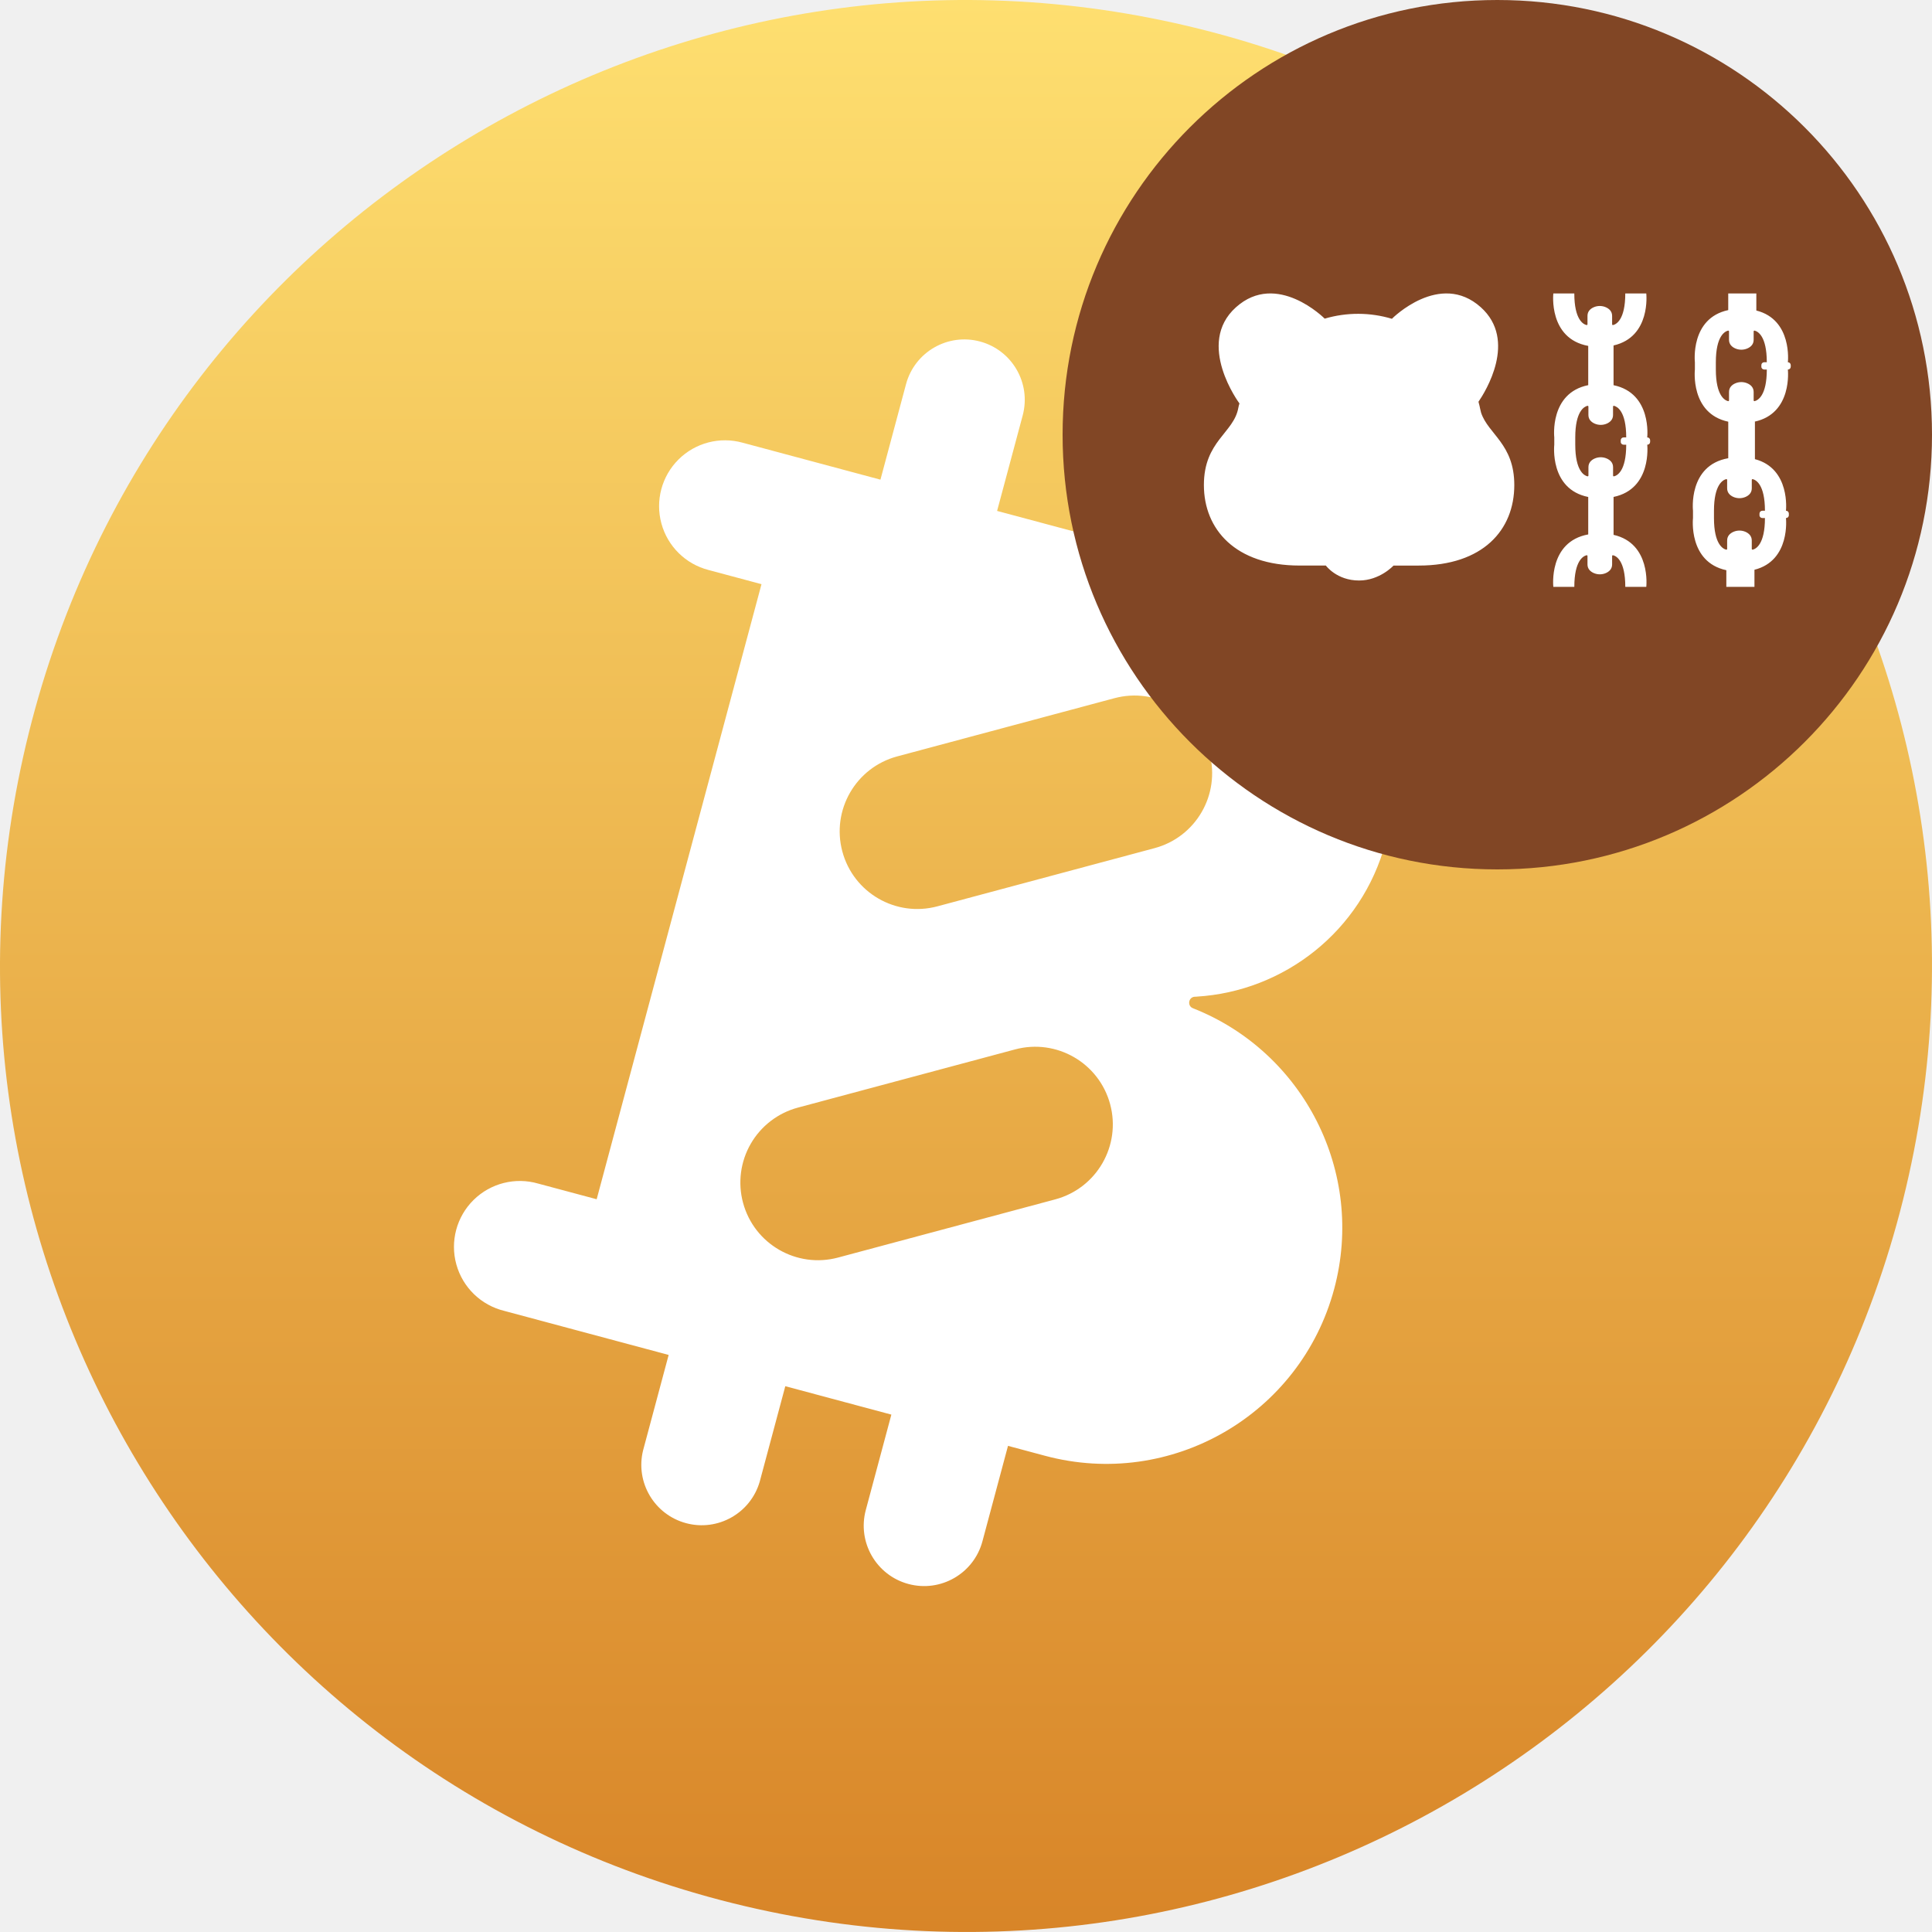
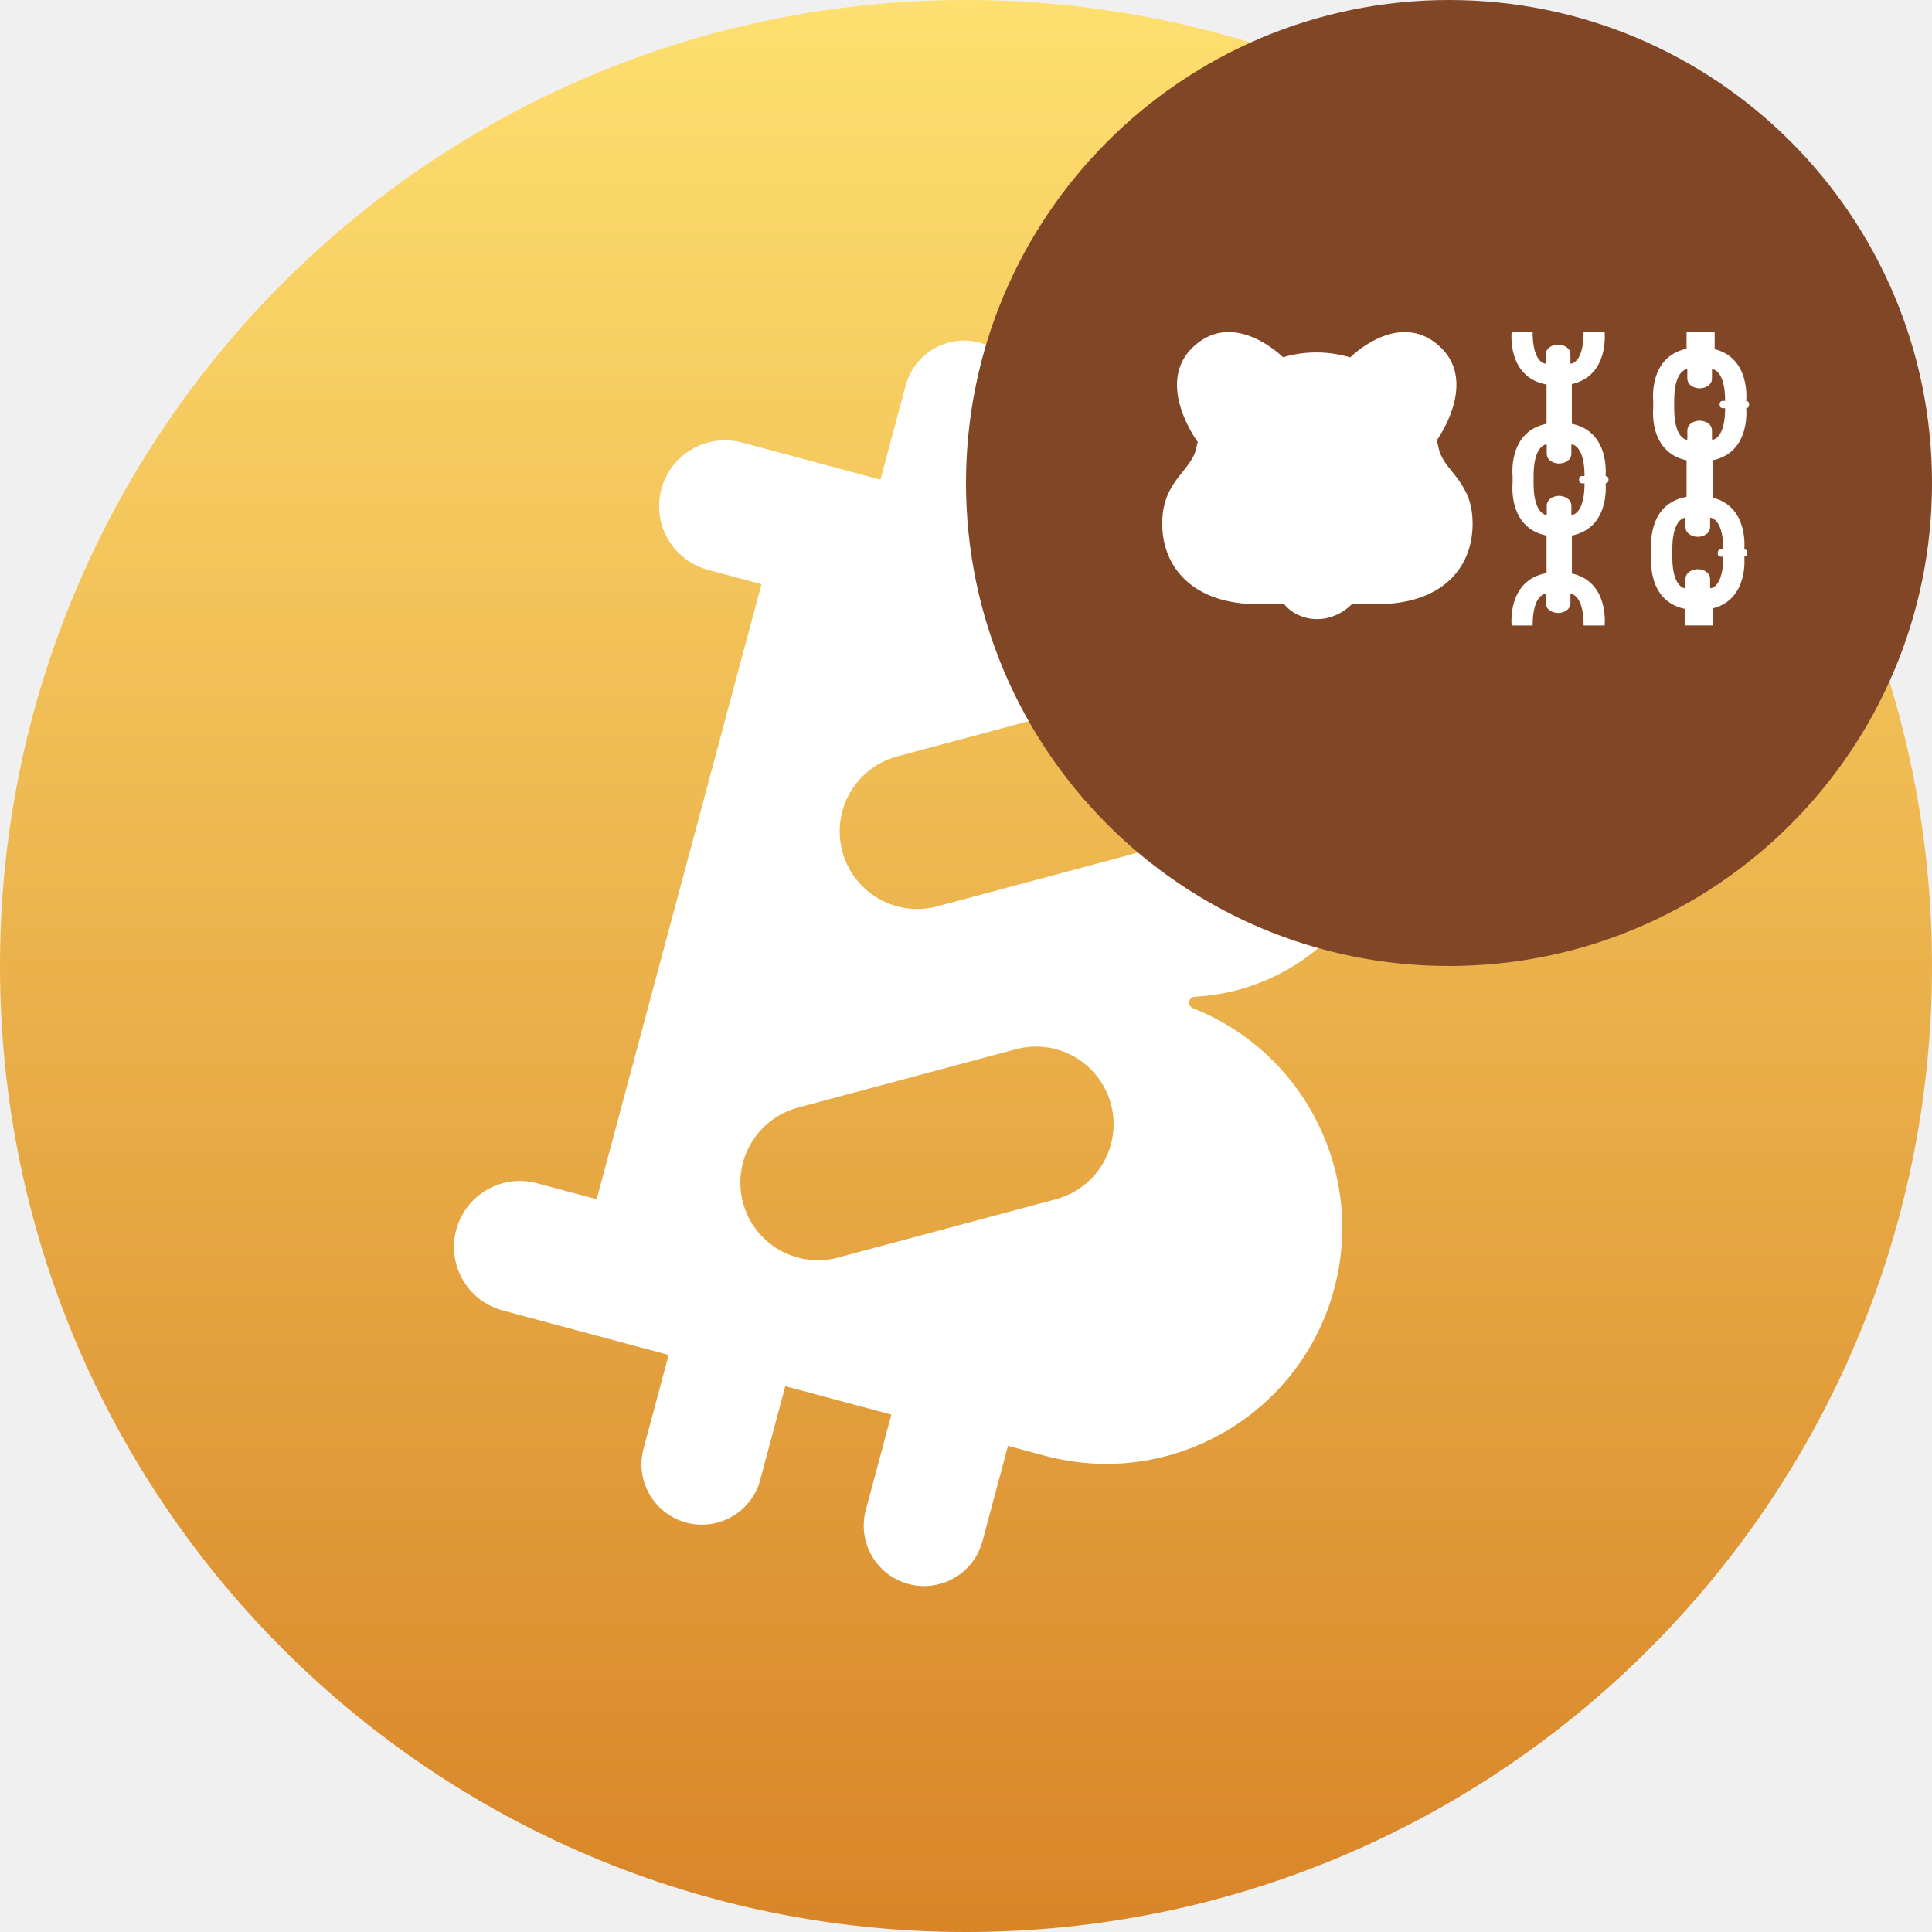
- <svg xmlns="http://www.w3.org/2000/svg" viewBox="0 0 128 128">
-   <path fill="url(#_solvbtc-bera)" d="M126.084 79.481c-8.549 34.286-43.278 55.152-77.572 46.602-34.28-8.548-55.148-43.276-46.595-77.56C10.462 14.235 45.192-6.633 79.475 1.915c34.292 8.548 55.158 43.28 46.609 77.566" />
-   <path fill="#fff" fill-rule="evenodd" d="M74.781 29.41a4 4 0 1 1 7.73 2.07l-1.696 6.323 1.051.282c7.567 2.027 12.057 9.805 10.03 17.372l-.094.35c-1.58 5.9-6.75 9.88-12.53 10.223v.005h-.093l-.007.001-.028.001c-.42.035-.5.64-.08.771v.002c7.282 2.884 11.405 10.834 9.33 18.582-2.237 8.343-10.812 13.294-19.155 11.058l-2.456-.658-1.694 6.323a4 4 0 0 1-4.9 2.829 4 4 0 0 1-2.828-4.9l1.694-6.322-7.027-1.883-1.694 6.322a4.001 4.001 0 0 1-7.728-2.07l1.694-6.323-7.029-1.883-3.863-1.036a4.365 4.365 0 1 1 2.26-8.43l3.863 1.034 10.92-40.75-3.51-.94a4.365 4.365 0 1 1 2.26-8.432l3.511.941 5.62 1.507 1.694-6.324a4 4 0 1 1 7.73 2.07L66.06 33.85l7.027 1.882zM55.807 56.411a5.143 5.143 0 0 1 3.637-6.298l14.39-3.856a5.142 5.142 0 1 1 2.661 9.934l-14.39 3.856a5.14 5.14 0 0 1-6.298-3.636m-6.58 23.27a5.14 5.14 0 0 1 3.636-6.299l14.39-3.856a5.142 5.142 0 1 1 2.662 9.935l-14.39 3.855a5.14 5.14 0 0 1-6.298-3.636" />
-   <path fill="#814625" d="M99.2 57.6c15.905 0 28.8-12.895 28.8-28.8S115.105 0 99.2 0 70.4 12.895 70.4 28.8s12.895 28.8 28.8 28.8" />
-   <path fill="#fff" d="M98.126 27.342a3 3 0 0 1-.07-.293l-.028-.137a7 7 0 0 0-.075-.294c.448-.654 2.596-4.07.154-6.262-2.712-2.433-5.88.755-5.88.755l.008.015a7.8 7.8 0 0 0-4.47-.015c-.017-.018-3.175-3.18-5.878-.755s.215 6.352.23 6.373a2 2 0 0 0-.073.282c-.292 1.68-2.283 2.199-2.283 5.125s2.082 5.333 6.336 5.333h1.744c.008.01.727.992 2.202.991 1.37 0 2.274-.982 2.282-.99h1.665c4.254 0 6.336-2.35 6.336-5.334 0-2.725-1.726-3.362-2.2-4.794M118.451 24s.315-2.821-2.089-3.427v-1.131H114.5v1.103c-2.536.54-2.209 3.455-2.209 3.455v.484s-.327 2.914 2.21 3.454v2.42c-2.674.47-2.336 3.48-2.336 3.48v.484s-.326 2.914 2.209 3.456v1.102h1.863v-1.132c2.404-.605 2.087-3.426 2.087-3.426a.187.187 0 0 0 .191-.183v-.117a.187.187 0 0 0-.191-.184s.314-2.796-2.056-3.418v-2.483h-.029c2.539-.539 2.211-3.453 2.211-3.453a.19.19 0 0 0 .175-.113.2.2 0 0 0 .016-.072v-.116a.2.2 0 0 0-.058-.131.2.2 0 0 0-.132-.052m-1.519 9.838h-.17a.2.2 0 0 0-.134.052.2.2 0 0 0-.057.132v.117c0 .102.086.183.191.183h.17c0 1.75-.604 2.044-.807 2.094-.033.007-.066-.017-.066-.049v-.558c0-.307-.204-.477-.407-.57a1 1 0 0 0-.817 0c-.203.093-.407.261-.407.57v.558l-.005.022-.015.018-.021.01-.023-.001c-.202-.049-.809-.34-.809-2.094v-.484c0-1.749.604-2.043.807-2.093.033-.008.066.015.066.049v.558c0 .307.205.476.407.568.259.115.558.115.817 0 .205-.092.408-.26.408-.568v-.558q0-.012.006-.023l.014-.017a.05.05 0 0 1 .044-.009c.202.049.808.34.808 2.093m-.046-9.354h.17c0 1.752-.605 2.044-.808 2.092l-.023.001-.02-.01a.04.04 0 0 1-.015-.017.04.04 0 0 1-.006-.022v-.558c0-.308-.204-.478-.409-.569a1 1 0 0 0-.816 0c-.203.091-.407.26-.407.569v.558c0 .033-.032.056-.066.048-.202-.05-.807-.344-.807-2.094V24c0-1.754.607-2.046.808-2.094a.05.05 0 0 1 .044.008l.015.018.005.022v.558c0 .308.205.478.41.57a1 1 0 0 0 .815 0c.205-.092.408-.261.408-.57v-.558q0-.012.006-.022a.04.04 0 0 1 .015-.018l.02-.009h.023c.205.05.807.345.807 2.095h-.169a.19.19 0 0 0-.175.111.2.2 0 0 0-.016.072v.116c0 .103.086.183.191.183m-7.753 4.498s.329-2.931-2.231-3.46v-2.633c2.492-.563 2.168-3.445 2.168-3.445h-1.391c0 1.753-.606 2.045-.808 2.094a.05.05 0 0 1-.044-.01l-.015-.017-.005-.023v-.557c0-.309-.205-.477-.41-.57a1 1 0 0 0-.815 0c-.205.093-.407.261-.407.57v.557c0 .033-.033.057-.067.048-.202-.048-.806-.343-.806-2.092h-1.39s-.335 2.991 2.312 3.475v2.6c-2.58.52-2.249 3.463-2.249 3.463v.484s-.331 2.944 2.249 3.462v2.481c-2.647.483-2.312 3.474-2.312 3.474h1.391c0-1.754.606-2.045.808-2.094a.05.05 0 0 1 .064.05v.557c0 .308.205.477.41.57a1 1 0 0 0 .815 0c.204-.093.407-.262.407-.57v-.557c0-.033.033-.058.067-.049.202.049.806.343.806 2.093h1.391s.324-2.883-2.168-3.446v-2.512c2.56-.528 2.231-3.459 2.231-3.459a.19.19 0 0 0 .175-.113.2.2 0 0 0 .016-.071v-.117a.186.186 0 0 0-.192-.183m-1.562.484h.17c0 1.754-.605 2.046-.807 2.094h-.023a.05.05 0 0 1-.036-.028l-.005-.022v-.557c0-.308-.205-.477-.41-.57a1 1 0 0 0-.815 0c-.205.093-.407.262-.407.57v.557c0 .034-.034.058-.067.049-.202-.049-.806-.343-.806-2.093v-.484c0-1.753.605-2.045.807-2.094h.024l.021.01.014.017a.04.04 0 0 1 .005.023v.557c0 .308.205.477.41.57a1 1 0 0 0 .815 0c.204-.093.407-.262.407-.57v-.557c0-.033.034-.058.067-.05.202.051.806.346.806 2.094h-.17a.187.187 0 0 0-.192.183v.118c0 .101.086.183.192.183" />
+ <svg xmlns="http://www.w3.org/2000/svg" fill="none" viewBox="0 0 128 128">
+   <path fill="url(#_solvbtc-a)" d="M64 128c35.346 0 64-28.654 64-64S99.346 0 64 0 0 28.654 0 64s28.654 64 64 64" />
+   <path fill="#fff" fill-rule="evenodd" d="M74.781 29.41a4.002 4.002 0 0 1 7.73 2.07l-1.696 6.323 1.051.282c7.567 2.027 12.057 9.805 10.03 17.372l-.094.35c-1.58 5.9-6.75 9.88-12.53 10.223v.005h-.093l-.007.001-.028.001c-.42.035-.5.64-.08.77v.003c7.282 2.884 11.405 10.834 9.33 18.582-2.237 8.343-10.812 13.294-19.155 11.058l-2.456-.658-1.694 6.323a3.995 3.995 0 0 1-3.342 2.931 4 4 0 0 1-2.958-.793 4 4 0 0 1-1.53-2.651 4 4 0 0 1 .102-1.558l1.694-6.322-7.027-1.883-1.694 6.322a4.002 4.002 0 0 1-7.728-2.07l1.694-6.323-7.029-1.883-3.863-1.036a4.365 4.365 0 1 1 2.26-8.43l3.863 1.034 10.92-40.75-3.51-.94a4.365 4.365 0 1 1 2.26-8.432l3.511.94 5.62 1.508 1.694-6.324a4.002 4.002 0 0 1 7.73 2.07L66.06 33.85l7.027 1.882zm-18.974 27a5.143 5.143 0 0 1 3.637-6.297l14.39-3.856a5.14 5.14 0 0 1 5.784 7.538 5.14 5.14 0 0 1-3.123 2.396l-14.39 3.856a5.14 5.14 0 0 1-6.298-3.636m-6.58 23.271a5.14 5.14 0 0 1 3.636-6.299l14.39-3.856a5.143 5.143 0 1 1 2.662 9.935l-14.39 3.855a5.14 5.14 0 0 1-6.298-3.635" clip-rule="evenodd" />
+   <circle cx="96" cy="32" r="32" fill="#814625" />
+   <path fill="#fff" d="M95.365 29.901a3 3 0 0 1-.07-.293l-.028-.137a7 7 0 0 0-.075-.294c.448-.654 2.596-4.07.154-6.262-2.712-2.433-5.88.755-5.88.755l.008.015a7.8 7.8 0 0 0-4.47-.015c-.017-.018-3.175-3.18-5.878-.755s.215 6.352.23 6.373a2 2 0 0 0-.073.282C78.991 31.25 77 31.77 77 34.695c0 2.926 2.082 5.333 6.336 5.333h1.744c.008.01.727.992 2.202.991 1.37 0 2.274-.982 2.282-.99h1.665c4.254 0 6.336-2.35 6.336-5.334 0-2.725-1.726-3.362-2.2-4.794m20.325-3.342s.315-2.82-2.089-3.427v-1.13h-1.862v1.102c-2.536.54-2.209 3.455-2.209 3.455v.484s-.327 2.914 2.21 3.454v2.42c-2.674.47-2.336 3.48-2.336 3.48v.484s-.326 2.914 2.209 3.456v1.102h1.863v-1.132c2.404-.605 2.087-3.426 2.087-3.426a.187.187 0 0 0 .191-.183v-.117a.186.186 0 0 0-.191-.184s.314-2.796-2.056-3.418v-2.483h-.029c2.539-.539 2.211-3.453 2.211-3.453a.19.19 0 0 0 .175-.113.2.2 0 0 0 .016-.072v-.116a.2.2 0 0 0-.058-.13.2.2 0 0 0-.132-.053m-1.519 9.838h-.17a.2.2 0 0 0-.134.052.2.2 0 0 0-.057.132v.117c0 .102.086.183.191.183h.17c0 1.75-.604 2.044-.807 2.094-.033.007-.066-.017-.066-.049v-.558c0-.307-.204-.477-.407-.57a1 1 0 0 0-.817 0c-.203.093-.407.261-.407.57v.558l-.005.022-.015.018-.021.01h-.023c-.202-.05-.809-.34-.809-2.095v-.484c0-1.749.604-2.043.807-2.093a.052.052 0 0 1 .066.05v.557c0 .307.205.476.407.568.259.115.558.115.817 0 .205-.092.408-.26.408-.568v-.558q0-.012.006-.023l.014-.017.021-.01.023.001c.202.05.808.34.808 2.093m-.046-9.354h.17c0 1.752-.605 2.044-.808 2.092l-.023.001-.02-.01a.04.04 0 0 1-.015-.017.04.04 0 0 1-.006-.022v-.558c0-.308-.204-.478-.409-.569a1 1 0 0 0-.816 0c-.203.091-.407.26-.407.57v.557c0 .033-.032.056-.066.048-.202-.05-.807-.344-.807-2.094v-.482c0-1.754.607-2.046.808-2.094a.05.05 0 0 1 .044.008l.015.018.005.022v.558c0 .308.205.478.41.57a1 1 0 0 0 .815 0c.205-.092.408-.26.408-.57v-.558q0-.012.006-.022a.04.04 0 0 1 .015-.018l.02-.009h.023c.205.05.807.345.807 2.095h-.169a.19.19 0 0 0-.191.183v.116c0 .103.086.183.191.183m-7.753 4.498s.329-2.93-2.231-3.46v-2.633c2.492-.563 2.168-3.445 2.168-3.445h-1.391c0 1.753-.606 2.045-.808 2.094h-.023l-.021-.01-.015-.017-.005-.023v-.557c0-.309-.205-.477-.41-.57a1 1 0 0 0-.815 0c-.205.093-.407.261-.407.57v.557c0 .033-.033.057-.067.048-.202-.048-.806-.343-.806-2.092h-1.39s-.335 2.991 2.312 3.475v2.6c-2.58.52-2.249 3.463-2.249 3.463v.484s-.331 2.944 2.249 3.462v2.481c-2.647.483-2.312 3.474-2.312 3.474h1.391c0-1.754.606-2.045.808-2.094h.023a.05.05 0 0 1 .036.028l.005.022v.557c0 .308.205.477.41.57a1 1 0 0 0 .815 0c.204-.093.407-.262.407-.57v-.557c0-.033.033-.058.067-.049.202.05.806.343.806 2.093h1.391s.324-2.883-2.168-3.446v-2.512c2.56-.528 2.231-3.459 2.231-3.459a.19.19 0 0 0 .175-.113.2.2 0 0 0 .016-.07v-.118a.2.2 0 0 0-.016-.072.19.19 0 0 0-.176-.111m-1.562.484h.17c0 1.754-.605 2.046-.807 2.094h-.023l-.021-.01a.04.04 0 0 1-.015-.018l-.005-.022v-.557c0-.308-.205-.477-.41-.57a1 1 0 0 0-.815 0c-.205.093-.407.262-.407.57v.557c0 .034-.034.058-.067.05-.202-.05-.806-.344-.806-2.094v-.484c0-1.753.605-2.045.807-2.094h.024l.021.01.014.017a.04.04 0 0 1 .005.023v.557c0 .308.205.477.41.57a1 1 0 0 0 .815 0c.204-.093.407-.262.407-.57v-.557c0-.033.034-.058.067-.05.202.051.806.346.806 2.094h-.17a.18.18 0 0 0-.134.052.2.2 0 0 0-.058.131v.118c0 .101.086.183.192.183" />
  <defs>
-     <linearGradient id="_solvbtc-bera" x1="64" x2="64" y1="-.001" y2="127.999" gradientUnits="userSpaceOnUse">
+     <linearGradient id="_solvbtc-a" x1="64" x2="64" y1="0" y2="128" gradientUnits="userSpaceOnUse">
      <stop stop-color="#fedf70" />
      <stop offset="1" stop-color="#d88528" />
    </linearGradient>
  </defs>
</svg>
